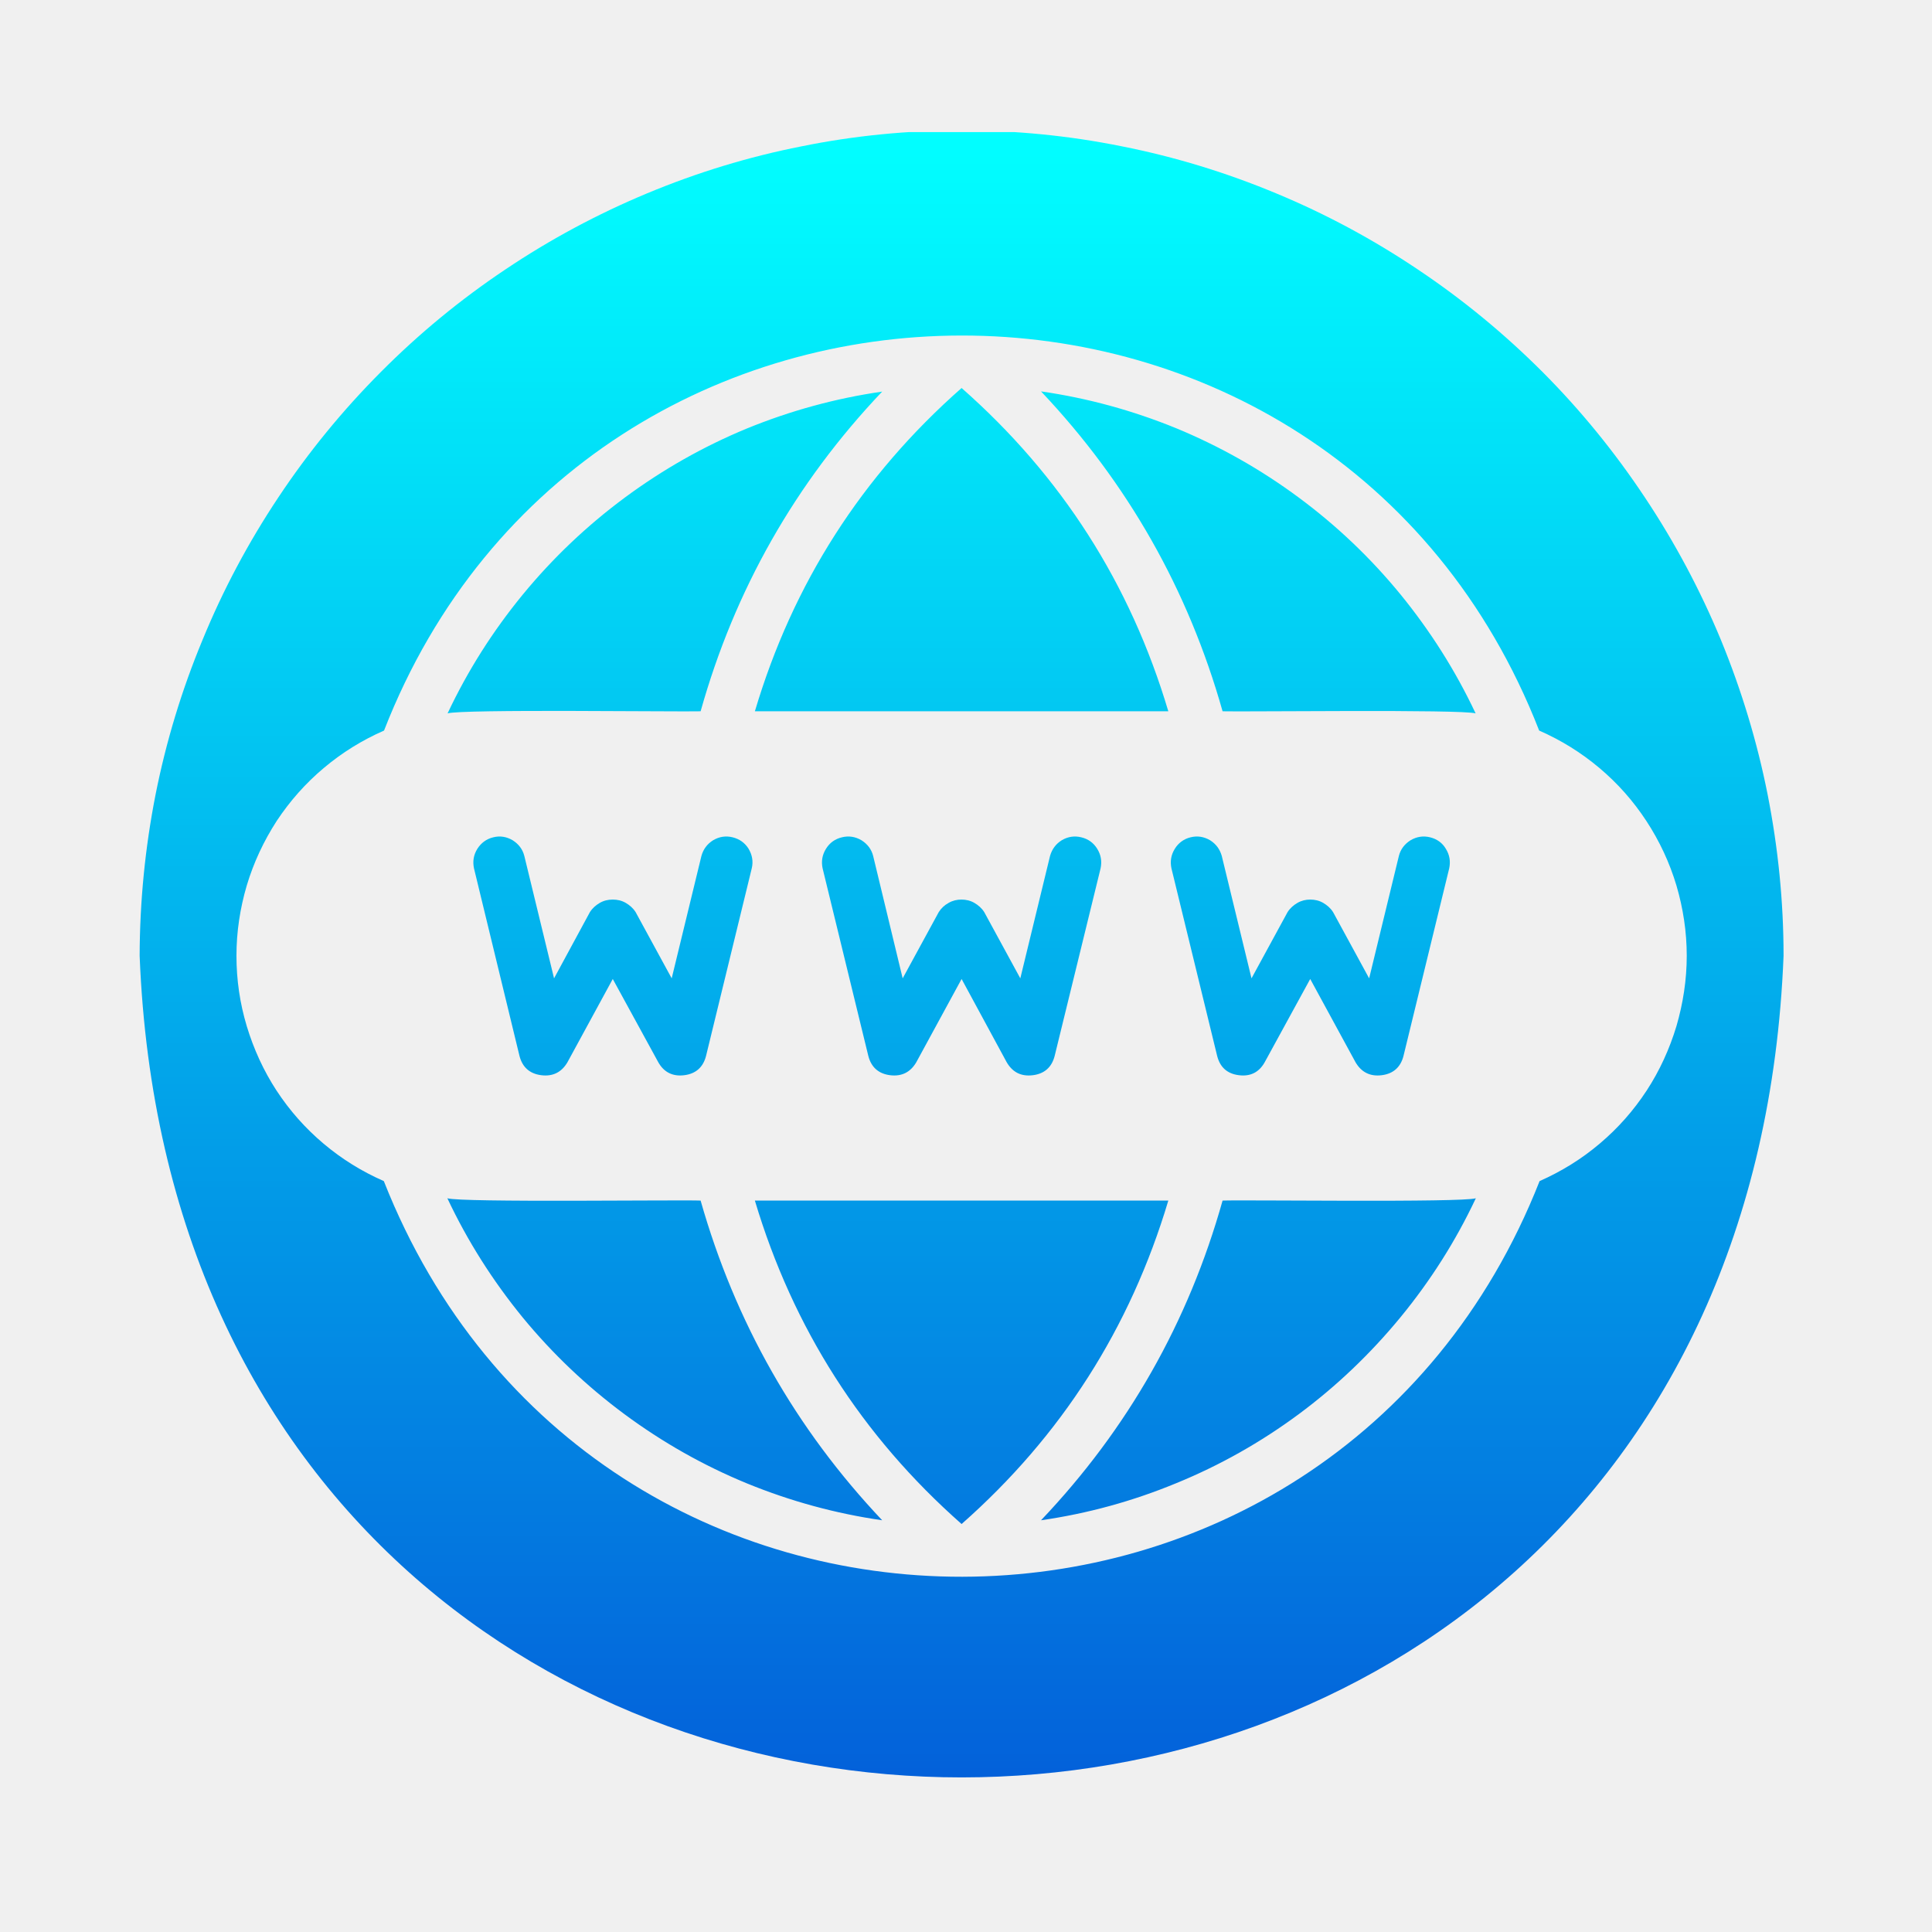
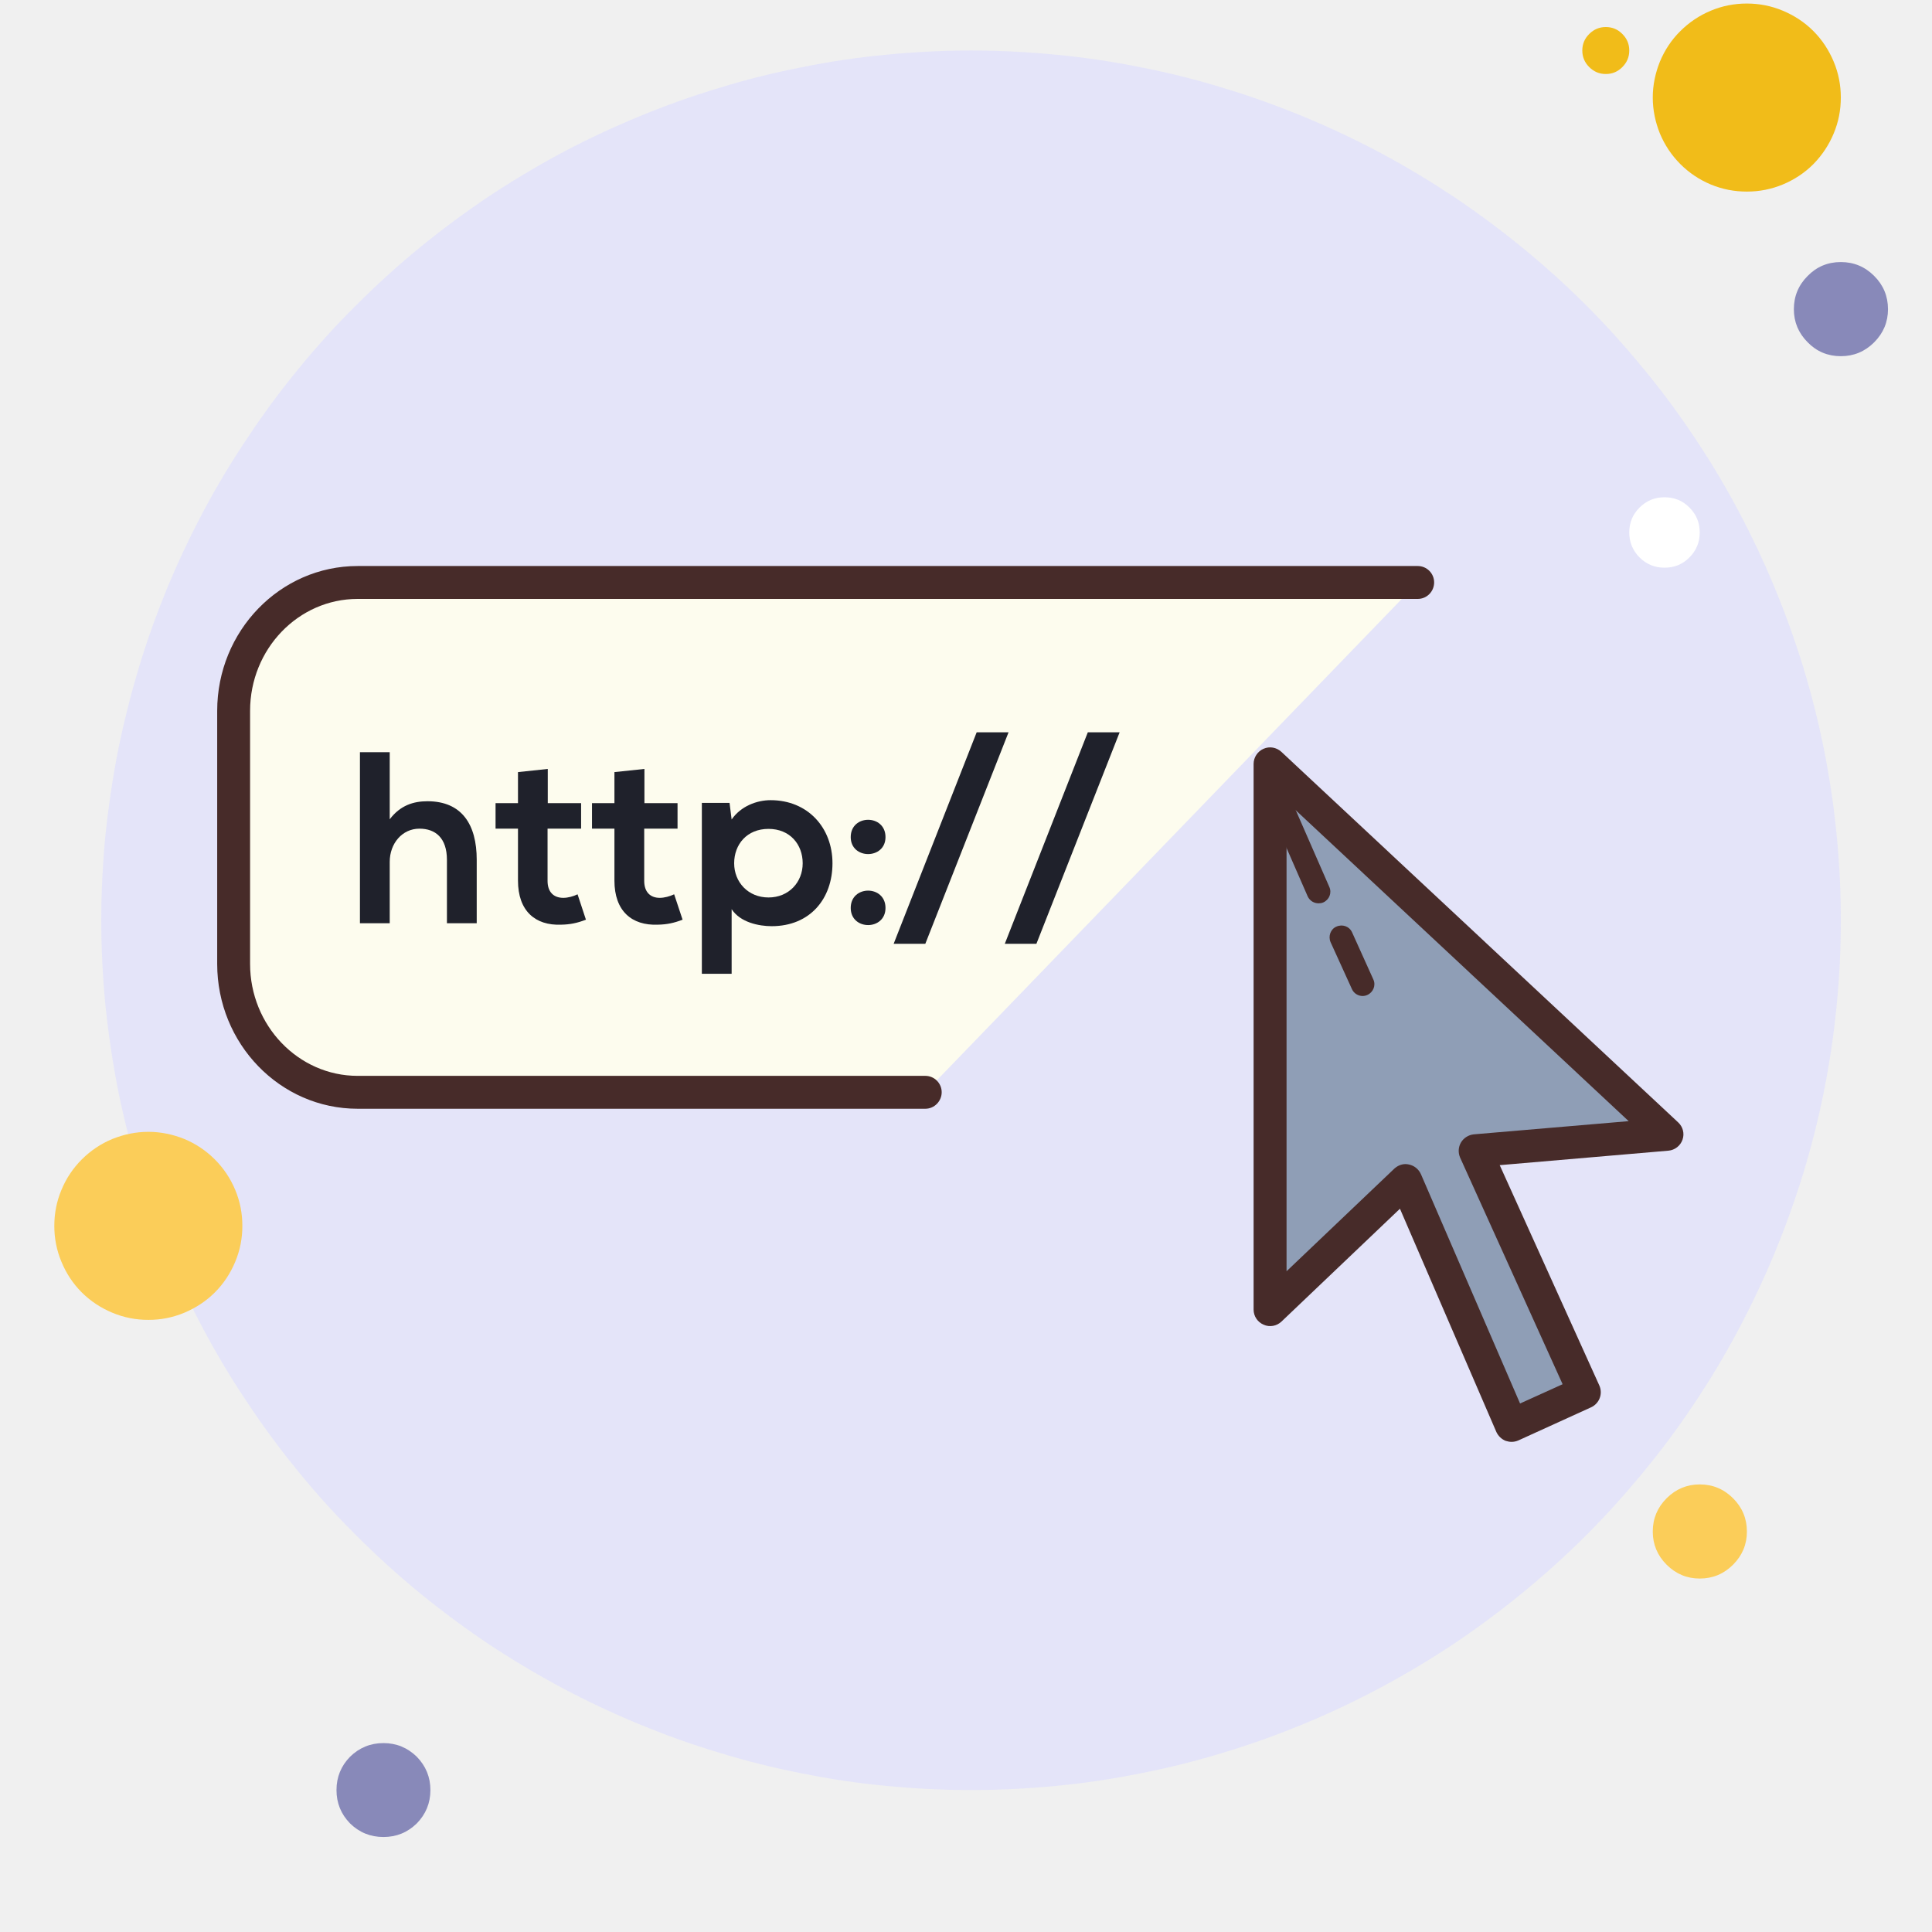
<svg xmlns="http://www.w3.org/2000/svg" width="48" zoomAndPan="magnify" viewBox="0 0 36 36" height="48" preserveAspectRatio="xMidYMid meet" version="1.0">
  <defs>
-     <clipPath id="729b7491a2">
-       <path d="M 2.594 2.461 L 33.242 2.461 L 33.242 34 L 2.594 34 Z M 2.594 2.461 " clip-rule="nonzero" />
+     <clipPath id="10edadfabd">
+       <path d="M 33 4 L 35.223 4 L 35.223 7 L 33 7 Z M 33 4 " clip-rule="nonzero" />
    </clipPath>
-     <clipPath id="7b01a3a59a">
-       <path d="M 20.508 16.18 L 19.652 19.676 C 19.598 19.887 19.461 20.008 19.246 20.035 C 19.027 20.062 18.867 19.98 18.758 19.793 L 17.918 18.242 L 17.074 19.793 C 16.965 19.98 16.801 20.062 16.586 20.035 C 16.371 20.008 16.234 19.887 16.18 19.676 L 15.328 16.18 C 15.301 16.051 15.32 15.93 15.391 15.816 C 15.461 15.703 15.559 15.633 15.688 15.602 C 15.816 15.57 15.938 15.59 16.051 15.656 C 16.164 15.727 16.238 15.824 16.27 15.949 L 16.82 18.23 L 17.492 16.996 C 17.539 16.922 17.598 16.867 17.676 16.824 C 17.75 16.781 17.832 16.762 17.914 16.762 C 18 16.762 18.082 16.781 18.156 16.824 C 18.23 16.867 18.293 16.922 18.34 16.996 L 19.012 18.23 L 19.566 15.949 C 19.602 15.824 19.672 15.727 19.785 15.656 C 19.898 15.59 20.02 15.57 20.148 15.602 C 20.277 15.633 20.375 15.703 20.445 15.816 C 20.516 15.93 20.535 16.051 20.508 16.18 Z M 13.055 13.254 C 13.691 10.988 14.82 9 16.438 7.297 C 15.57 7.422 14.73 7.652 13.918 7.984 C 13.105 8.32 12.348 8.75 11.641 9.273 C 10.934 9.797 10.301 10.398 9.742 11.078 C 9.184 11.758 8.715 12.496 8.34 13.293 C 8.594 13.211 12.676 13.266 13.055 13.254 Z M 21.77 13.254 C 21.062 10.875 19.777 8.867 17.918 7.23 C 16.059 8.867 14.773 10.875 14.066 13.254 Z M 26.066 15.949 L 25.512 18.23 L 24.84 16.996 C 24.793 16.922 24.73 16.867 24.656 16.824 C 24.582 16.781 24.5 16.762 24.414 16.762 C 24.332 16.762 24.25 16.781 24.176 16.824 C 24.102 16.867 24.039 16.922 23.992 16.996 L 23.32 18.23 L 22.766 15.949 C 22.73 15.824 22.66 15.727 22.547 15.656 C 22.434 15.59 22.312 15.57 22.184 15.602 C 22.059 15.633 21.957 15.707 21.891 15.816 C 21.82 15.93 21.801 16.051 21.828 16.18 L 22.68 19.676 C 22.734 19.887 22.867 20.008 23.086 20.035 C 23.301 20.062 23.461 19.98 23.566 19.793 L 24.414 18.242 L 25.258 19.793 C 25.367 19.98 25.531 20.062 25.746 20.035 C 25.961 20.008 26.098 19.887 26.152 19.676 L 27.004 16.18 C 27.031 16.051 27.012 15.93 26.941 15.816 C 26.875 15.703 26.773 15.633 26.648 15.602 C 26.52 15.57 26.398 15.59 26.285 15.656 C 26.172 15.727 26.098 15.824 26.066 15.949 Z M 27.496 13.293 C 27.121 12.496 26.652 11.758 26.098 11.078 C 25.539 10.395 24.906 9.793 24.199 9.27 C 23.492 8.746 22.73 8.316 21.918 7.98 C 21.105 7.648 20.266 7.418 19.398 7.293 C 21.012 9 22.141 10.988 22.781 13.254 C 23.148 13.266 27.25 13.215 27.496 13.293 Z M 8.336 22.328 C 8.711 23.125 9.18 23.863 9.738 24.547 C 10.297 25.227 10.93 25.828 11.637 26.352 C 12.344 26.875 13.102 27.305 13.918 27.641 C 14.73 27.973 15.57 28.203 16.438 28.328 C 14.824 26.621 13.699 24.637 13.055 22.371 C 12.684 22.355 8.586 22.41 8.336 22.328 Z M 22.781 22.371 C 22.145 24.637 21.016 26.625 19.398 28.328 C 20.266 28.203 21.105 27.973 21.918 27.637 C 22.73 27.305 23.492 26.875 24.199 26.352 C 24.906 25.828 25.539 25.223 26.098 24.543 C 26.656 23.863 27.125 23.125 27.5 22.328 C 27.234 22.41 23.168 22.355 22.781 22.371 Z M 33.234 17.809 C 32.43 38.219 3.41 38.227 2.602 17.809 C 2.605 16.801 2.703 15.801 2.898 14.809 C 3.094 13.82 3.387 12.855 3.773 11.926 C 4.156 10.992 4.629 10.105 5.188 9.266 C 5.746 8.426 6.383 7.648 7.094 6.934 C 7.805 6.219 8.578 5.582 9.414 5.023 C 10.25 4.461 11.133 3.988 12.059 3.602 C 12.988 3.215 13.945 2.922 14.934 2.727 C 15.918 2.527 16.914 2.43 17.918 2.43 C 18.922 2.43 19.918 2.527 20.906 2.727 C 21.891 2.922 22.848 3.215 23.777 3.602 C 24.707 3.988 25.586 4.461 26.422 5.023 C 27.258 5.582 28.031 6.219 28.746 6.934 C 29.457 7.648 30.09 8.426 30.648 9.266 C 31.207 10.105 31.68 10.992 32.066 11.922 C 32.449 12.855 32.742 13.82 32.938 14.809 C 33.133 15.801 33.234 16.801 33.234 17.809 Z M 28.68 13.613 C 24.844 3.777 10.973 3.82 7.156 13.613 C 6.746 13.793 6.375 14.023 6.035 14.309 C 5.691 14.598 5.402 14.926 5.156 15.297 C 4.914 15.672 4.727 16.07 4.598 16.5 C 4.473 16.926 4.406 17.363 4.406 17.809 C 4.406 18.254 4.469 18.691 4.598 19.121 C 4.727 19.547 4.91 19.949 5.152 20.32 C 5.398 20.695 5.688 21.023 6.031 21.312 C 6.371 21.598 6.742 21.828 7.152 22.008 C 11.043 31.867 24.828 31.809 28.688 22.008 C 29.094 21.828 29.469 21.598 29.809 21.309 C 30.148 21.023 30.438 20.695 30.684 20.32 C 30.926 19.949 31.109 19.547 31.238 19.121 C 31.363 18.691 31.43 18.254 31.43 17.809 C 31.43 17.363 31.363 16.926 31.238 16.5 C 31.109 16.07 30.922 15.672 30.68 15.301 C 30.434 14.926 30.145 14.598 29.801 14.309 C 29.461 14.023 29.09 13.793 28.68 13.613 Z M 14.066 22.371 C 14.777 24.75 16.059 26.758 17.918 28.398 C 19.777 26.758 21.059 24.75 21.77 22.371 Z M 13.07 15.949 L 12.516 18.23 L 11.844 16.996 C 11.797 16.922 11.734 16.867 11.66 16.824 C 11.586 16.781 11.504 16.762 11.418 16.762 C 11.332 16.762 11.25 16.781 11.176 16.824 C 11.102 16.867 11.039 16.922 10.992 16.996 L 10.324 18.23 L 9.77 15.949 C 9.738 15.824 9.664 15.727 9.551 15.656 C 9.438 15.59 9.316 15.57 9.191 15.602 C 9.062 15.633 8.965 15.707 8.895 15.816 C 8.824 15.93 8.805 16.051 8.832 16.18 L 9.68 19.676 C 9.734 19.887 9.871 20.008 10.086 20.035 C 10.301 20.062 10.465 19.98 10.574 19.793 L 11.418 18.242 L 12.266 19.793 C 12.371 19.98 12.535 20.062 12.75 20.035 C 12.965 20.008 13.102 19.887 13.156 19.676 L 14.008 16.18 C 14.039 16.051 14.016 15.93 13.949 15.816 C 13.879 15.703 13.777 15.633 13.652 15.602 C 13.523 15.57 13.402 15.59 13.289 15.656 C 13.176 15.727 13.105 15.824 13.07 15.949 Z M 13.07 15.949 " clip-rule="nonzero" />
+     <clipPath id="223b08f7cd">
+       <path d="M 6 32 L 9 32 L 9 34.297 L 6 34.297 Z M 6 32 " clip-rule="nonzero" />
    </clipPath>
-     <linearGradient x1="32" gradientTransform="matrix(0.547297, 0, 0, 0.549972, 0.404753, 0.211188)" y1="63.305" x2="32" gradientUnits="userSpaceOnUse" y2="4.092" id="f92d39e5cd">
-       <stop stop-opacity="1" stop-color="rgb(1.199%, 37.999%, 85.5%)" offset="0" />
-       <stop stop-opacity="1" stop-color="rgb(1.198%, 38.129%, 85.529%)" offset="0.062" />
-       <stop stop-opacity="1" stop-color="rgb(1.192%, 38.516%, 85.62%)" offset="0.066" />
-       <stop stop-opacity="1" stop-color="rgb(1.189%, 38.774%, 85.681%)" offset="0.07" />
-       <stop stop-opacity="1" stop-color="rgb(1.186%, 39.032%, 85.741%)" offset="0.074" />
-       <stop stop-opacity="1" stop-color="rgb(1.183%, 39.29%, 85.802%)" offset="0.078" />
-       <stop stop-opacity="1" stop-color="rgb(1.18%, 39.548%, 85.861%)" offset="0.082" />
-       <stop stop-opacity="1" stop-color="rgb(1.176%, 39.806%, 85.922%)" offset="0.086" />
-       <stop stop-opacity="1" stop-color="rgb(1.172%, 40.063%, 85.982%)" offset="0.09" />
-       <stop stop-opacity="1" stop-color="rgb(1.169%, 40.321%, 86.043%)" offset="0.094" />
-       <stop stop-opacity="1" stop-color="rgb(1.166%, 40.579%, 86.102%)" offset="0.098" />
-       <stop stop-opacity="1" stop-color="rgb(1.163%, 40.837%, 86.163%)" offset="0.102" />
-       <stop stop-opacity="1" stop-color="rgb(1.16%, 41.095%, 86.223%)" offset="0.105" />
-       <stop stop-opacity="1" stop-color="rgb(1.157%, 41.353%, 86.284%)" offset="0.109" />
-       <stop stop-opacity="1" stop-color="rgb(1.152%, 41.611%, 86.343%)" offset="0.113" />
-       <stop stop-opacity="1" stop-color="rgb(1.149%, 41.869%, 86.404%)" offset="0.117" />
-       <stop stop-opacity="1" stop-color="rgb(1.146%, 42.126%, 86.464%)" offset="0.121" />
-       <stop stop-opacity="1" stop-color="rgb(1.143%, 42.384%, 86.525%)" offset="0.125" />
-       <stop stop-opacity="1" stop-color="rgb(1.138%, 42.642%, 86.584%)" offset="0.129" />
-       <stop stop-opacity="1" stop-color="rgb(1.135%, 42.902%, 86.646%)" offset="0.133" />
-       <stop stop-opacity="1" stop-color="rgb(1.132%, 43.159%, 86.705%)" offset="0.137" />
-       <stop stop-opacity="1" stop-color="rgb(1.129%, 43.417%, 86.766%)" offset="0.141" />
-       <stop stop-opacity="1" stop-color="rgb(1.126%, 43.675%, 86.826%)" offset="0.145" />
-       <stop stop-opacity="1" stop-color="rgb(1.123%, 43.933%, 86.887%)" offset="0.148" />
-       <stop stop-opacity="1" stop-color="rgb(1.118%, 44.191%, 86.946%)" offset="0.152" />
-       <stop stop-opacity="1" stop-color="rgb(1.115%, 44.449%, 87.007%)" offset="0.156" />
-       <stop stop-opacity="1" stop-color="rgb(1.112%, 44.707%, 87.067%)" offset="0.16" />
-       <stop stop-opacity="1" stop-color="rgb(1.109%, 44.965%, 87.128%)" offset="0.164" />
-       <stop stop-opacity="1" stop-color="rgb(1.106%, 45.222%, 87.187%)" offset="0.168" />
-       <stop stop-opacity="1" stop-color="rgb(1.103%, 45.48%, 87.248%)" offset="0.172" />
-       <stop stop-opacity="1" stop-color="rgb(1.099%, 45.738%, 87.308%)" offset="0.176" />
-       <stop stop-opacity="1" stop-color="rgb(1.096%, 45.996%, 87.369%)" offset="0.18" />
-       <stop stop-opacity="1" stop-color="rgb(1.093%, 46.254%, 87.43%)" offset="0.184" />
-       <stop stop-opacity="1" stop-color="rgb(1.089%, 46.512%, 87.491%)" offset="0.188" />
-       <stop stop-opacity="1" stop-color="rgb(1.086%, 46.77%, 87.55%)" offset="0.191" />
-       <stop stop-opacity="1" stop-color="rgb(1.083%, 47.028%, 87.611%)" offset="0.195" />
-       <stop stop-opacity="1" stop-color="rgb(1.079%, 47.285%, 87.671%)" offset="0.199" />
-       <stop stop-opacity="1" stop-color="rgb(1.076%, 47.543%, 87.732%)" offset="0.203" />
-       <stop stop-opacity="1" stop-color="rgb(1.073%, 47.801%, 87.791%)" offset="0.207" />
-       <stop stop-opacity="1" stop-color="rgb(1.07%, 48.059%, 87.852%)" offset="0.211" />
-       <stop stop-opacity="1" stop-color="rgb(1.065%, 48.317%, 87.912%)" offset="0.215" />
-       <stop stop-opacity="1" stop-color="rgb(1.062%, 48.575%, 87.973%)" offset="0.219" />
-       <stop stop-opacity="1" stop-color="rgb(1.059%, 48.833%, 88.033%)" offset="0.223" />
-       <stop stop-opacity="1" stop-color="rgb(1.056%, 49.092%, 88.094%)" offset="0.227" />
-       <stop stop-opacity="1" stop-color="rgb(1.053%, 49.35%, 88.153%)" offset="0.23" />
-       <stop stop-opacity="1" stop-color="rgb(1.05%, 49.608%, 88.214%)" offset="0.234" />
-       <stop stop-opacity="1" stop-color="rgb(1.045%, 49.866%, 88.274%)" offset="0.238" />
-       <stop stop-opacity="1" stop-color="rgb(1.042%, 50.124%, 88.335%)" offset="0.242" />
-       <stop stop-opacity="1" stop-color="rgb(1.039%, 50.381%, 88.394%)" offset="0.246" />
-       <stop stop-opacity="1" stop-color="rgb(1.036%, 50.639%, 88.455%)" offset="0.25" />
-       <stop stop-opacity="1" stop-color="rgb(1.033%, 50.897%, 88.515%)" offset="0.254" />
-       <stop stop-opacity="1" stop-color="rgb(1.03%, 51.155%, 88.576%)" offset="0.258" />
-       <stop stop-opacity="1" stop-color="rgb(1.025%, 51.413%, 88.635%)" offset="0.262" />
-       <stop stop-opacity="1" stop-color="rgb(1.022%, 51.671%, 88.696%)" offset="0.266" />
-       <stop stop-opacity="1" stop-color="rgb(1.019%, 51.929%, 88.756%)" offset="0.27" />
-       <stop stop-opacity="1" stop-color="rgb(1.016%, 52.187%, 88.817%)" offset="0.273" />
-       <stop stop-opacity="1" stop-color="rgb(1.013%, 52.444%, 88.876%)" offset="0.277" />
-       <stop stop-opacity="1" stop-color="rgb(1.01%, 52.702%, 88.937%)" offset="0.281" />
-       <stop stop-opacity="1" stop-color="rgb(1.006%, 52.96%, 88.997%)" offset="0.285" />
-       <stop stop-opacity="1" stop-color="rgb(1.003%, 53.218%, 89.058%)" offset="0.289" />
-       <stop stop-opacity="1" stop-color="rgb(0.999%, 53.476%, 89.117%)" offset="0.293" />
-       <stop stop-opacity="1" stop-color="rgb(0.996%, 53.734%, 89.178%)" offset="0.297" />
-       <stop stop-opacity="1" stop-color="rgb(0.993%, 53.992%, 89.24%)" offset="0.301" />
-       <stop stop-opacity="1" stop-color="rgb(0.99%, 54.25%, 89.301%)" offset="0.305" />
-       <stop stop-opacity="1" stop-color="rgb(0.986%, 54.507%, 89.36%)" offset="0.309" />
-       <stop stop-opacity="1" stop-color="rgb(0.983%, 54.767%, 89.421%)" offset="0.312" />
-       <stop stop-opacity="1" stop-color="rgb(0.98%, 55.025%, 89.481%)" offset="0.316" />
-       <stop stop-opacity="1" stop-color="rgb(0.977%, 55.283%, 89.542%)" offset="0.32" />
-       <stop stop-opacity="1" stop-color="rgb(0.972%, 55.54%, 89.601%)" offset="0.324" />
-       <stop stop-opacity="1" stop-color="rgb(0.969%, 55.798%, 89.662%)" offset="0.328" />
-       <stop stop-opacity="1" stop-color="rgb(0.966%, 56.056%, 89.722%)" offset="0.332" />
-       <stop stop-opacity="1" stop-color="rgb(0.963%, 56.314%, 89.783%)" offset="0.336" />
-       <stop stop-opacity="1" stop-color="rgb(0.96%, 56.572%, 89.842%)" offset="0.34" />
-       <stop stop-opacity="1" stop-color="rgb(0.957%, 56.83%, 89.903%)" offset="0.344" />
-       <stop stop-opacity="1" stop-color="rgb(0.952%, 57.088%, 89.963%)" offset="0.348" />
-       <stop stop-opacity="1" stop-color="rgb(0.949%, 57.346%, 90.024%)" offset="0.352" />
-       <stop stop-opacity="1" stop-color="rgb(0.946%, 57.603%, 90.083%)" offset="0.355" />
-       <stop stop-opacity="1" stop-color="rgb(0.943%, 57.861%, 90.144%)" offset="0.359" />
-       <stop stop-opacity="1" stop-color="rgb(0.94%, 58.119%, 90.204%)" offset="0.363" />
-       <stop stop-opacity="1" stop-color="rgb(0.937%, 58.377%, 90.265%)" offset="0.367" />
-       <stop stop-opacity="1" stop-color="rgb(0.932%, 58.635%, 90.324%)" offset="0.371" />
-       <stop stop-opacity="1" stop-color="rgb(0.929%, 58.893%, 90.385%)" offset="0.375" />
-       <stop stop-opacity="1" stop-color="rgb(0.926%, 59.151%, 90.445%)" offset="0.379" />
-       <stop stop-opacity="1" stop-color="rgb(0.923%, 59.409%, 90.506%)" offset="0.383" />
-       <stop stop-opacity="1" stop-color="rgb(0.92%, 59.666%, 90.565%)" offset="0.387" />
-       <stop stop-opacity="1" stop-color="rgb(0.917%, 59.924%, 90.627%)" offset="0.391" />
-       <stop stop-opacity="1" stop-color="rgb(0.912%, 60.182%, 90.686%)" offset="0.395" />
-       <stop stop-opacity="1" stop-color="rgb(0.909%, 60.44%, 90.747%)" offset="0.398" />
-       <stop stop-opacity="1" stop-color="rgb(0.906%, 60.698%, 90.807%)" offset="0.402" />
-       <stop stop-opacity="1" stop-color="rgb(0.903%, 60.957%, 90.868%)" offset="0.406" />
-       <stop stop-opacity="1" stop-color="rgb(0.899%, 61.215%, 90.929%)" offset="0.41" />
-       <stop stop-opacity="1" stop-color="rgb(0.896%, 61.473%, 90.99%)" offset="0.414" />
-       <stop stop-opacity="1" stop-color="rgb(0.893%, 61.731%, 91.049%)" offset="0.418" />
-       <stop stop-opacity="1" stop-color="rgb(0.89%, 61.989%, 91.11%)" offset="0.422" />
-       <stop stop-opacity="1" stop-color="rgb(0.887%, 62.247%, 91.17%)" offset="0.426" />
-       <stop stop-opacity="1" stop-color="rgb(0.883%, 62.505%, 91.231%)" offset="0.43" />
-       <stop stop-opacity="1" stop-color="rgb(0.879%, 62.762%, 91.29%)" offset="0.434" />
-       <stop stop-opacity="1" stop-color="rgb(0.876%, 63.02%, 91.351%)" offset="0.438" />
-       <stop stop-opacity="1" stop-color="rgb(0.873%, 63.278%, 91.411%)" offset="0.441" />
-       <stop stop-opacity="1" stop-color="rgb(0.87%, 63.536%, 91.472%)" offset="0.445" />
-       <stop stop-opacity="1" stop-color="rgb(0.867%, 63.794%, 91.531%)" offset="0.449" />
-       <stop stop-opacity="1" stop-color="rgb(0.864%, 64.052%, 91.592%)" offset="0.453" />
-       <stop stop-opacity="1" stop-color="rgb(0.859%, 64.31%, 91.652%)" offset="0.457" />
-       <stop stop-opacity="1" stop-color="rgb(0.856%, 64.568%, 91.713%)" offset="0.461" />
-       <stop stop-opacity="1" stop-color="rgb(0.853%, 64.825%, 91.772%)" offset="0.465" />
-       <stop stop-opacity="1" stop-color="rgb(0.85%, 65.083%, 91.833%)" offset="0.469" />
-       <stop stop-opacity="1" stop-color="rgb(0.847%, 65.341%, 91.893%)" offset="0.473" />
-       <stop stop-opacity="1" stop-color="rgb(0.844%, 65.599%, 91.954%)" offset="0.477" />
-       <stop stop-opacity="1" stop-color="rgb(0.839%, 65.857%, 92.014%)" offset="0.48" />
-       <stop stop-opacity="1" stop-color="rgb(0.836%, 66.115%, 92.075%)" offset="0.484" />
-       <stop stop-opacity="1" stop-color="rgb(0.833%, 66.373%, 92.134%)" offset="0.488" />
-       <stop stop-opacity="1" stop-color="rgb(0.83%, 66.631%, 92.195%)" offset="0.492" />
-       <stop stop-opacity="1" stop-color="rgb(0.826%, 66.888%, 92.255%)" offset="0.496" />
-       <stop stop-opacity="1" stop-color="rgb(0.822%, 67.148%, 92.316%)" offset="0.5" />
-       <stop stop-opacity="1" stop-color="rgb(0.819%, 67.406%, 92.375%)" offset="0.504" />
-       <stop stop-opacity="1" stop-color="rgb(0.816%, 67.664%, 92.436%)" offset="0.508" />
-       <stop stop-opacity="1" stop-color="rgb(0.813%, 67.921%, 92.496%)" offset="0.512" />
-       <stop stop-opacity="1" stop-color="rgb(0.81%, 68.179%, 92.557%)" offset="0.516" />
-       <stop stop-opacity="1" stop-color="rgb(0.806%, 68.437%, 92.616%)" offset="0.52" />
-       <stop stop-opacity="1" stop-color="rgb(0.803%, 68.695%, 92.677%)" offset="0.523" />
-       <stop stop-opacity="1" stop-color="rgb(0.8%, 68.953%, 92.738%)" offset="0.527" />
-       <stop stop-opacity="1" stop-color="rgb(0.797%, 69.211%, 92.799%)" offset="0.531" />
-       <stop stop-opacity="1" stop-color="rgb(0.793%, 69.469%, 92.859%)" offset="0.535" />
-       <stop stop-opacity="1" stop-color="rgb(0.79%, 69.727%, 92.92%)" offset="0.539" />
-       <stop stop-opacity="1" stop-color="rgb(0.786%, 69.984%, 92.979%)" offset="0.543" />
-       <stop stop-opacity="1" stop-color="rgb(0.783%, 70.242%, 93.04%)" offset="0.547" />
-       <stop stop-opacity="1" stop-color="rgb(0.78%, 70.5%, 93.1%)" offset="0.551" />
-       <stop stop-opacity="1" stop-color="rgb(0.777%, 70.758%, 93.161%)" offset="0.555" />
-       <stop stop-opacity="1" stop-color="rgb(0.774%, 71.016%, 93.221%)" offset="0.559" />
-       <stop stop-opacity="1" stop-color="rgb(0.771%, 71.274%, 93.282%)" offset="0.562" />
-       <stop stop-opacity="1" stop-color="rgb(0.766%, 71.532%, 93.341%)" offset="0.566" />
-       <stop stop-opacity="1" stop-color="rgb(0.763%, 71.79%, 93.402%)" offset="0.57" />
-       <stop stop-opacity="1" stop-color="rgb(0.76%, 72.047%, 93.462%)" offset="0.574" />
-       <stop stop-opacity="1" stop-color="rgb(0.757%, 72.305%, 93.523%)" offset="0.578" />
-       <stop stop-opacity="1" stop-color="rgb(0.752%, 72.563%, 93.582%)" offset="0.582" />
-       <stop stop-opacity="1" stop-color="rgb(0.749%, 72.821%, 93.643%)" offset="0.586" />
-       <stop stop-opacity="1" stop-color="rgb(0.746%, 73.079%, 93.703%)" offset="0.59" />
-       <stop stop-opacity="1" stop-color="rgb(0.743%, 73.338%, 93.764%)" offset="0.594" />
-       <stop stop-opacity="1" stop-color="rgb(0.74%, 73.596%, 93.823%)" offset="0.598" />
-       <stop stop-opacity="1" stop-color="rgb(0.737%, 73.854%, 93.884%)" offset="0.602" />
-       <stop stop-opacity="1" stop-color="rgb(0.732%, 74.112%, 93.944%)" offset="0.605" />
-       <stop stop-opacity="1" stop-color="rgb(0.729%, 74.37%, 94.005%)" offset="0.609" />
-       <stop stop-opacity="1" stop-color="rgb(0.726%, 74.628%, 94.064%)" offset="0.613" />
-       <stop stop-opacity="1" stop-color="rgb(0.723%, 74.886%, 94.125%)" offset="0.617" />
-       <stop stop-opacity="1" stop-color="rgb(0.72%, 75.143%, 94.185%)" offset="0.621" />
-       <stop stop-opacity="1" stop-color="rgb(0.717%, 75.401%, 94.246%)" offset="0.625" />
-       <stop stop-opacity="1" stop-color="rgb(0.713%, 75.659%, 94.305%)" offset="0.629" />
-       <stop stop-opacity="1" stop-color="rgb(0.71%, 75.917%, 94.366%)" offset="0.633" />
-       <stop stop-opacity="1" stop-color="rgb(0.706%, 76.175%, 94.426%)" offset="0.637" />
-       <stop stop-opacity="1" stop-color="rgb(0.703%, 76.433%, 94.487%)" offset="0.641" />
-       <stop stop-opacity="1" stop-color="rgb(0.7%, 76.691%, 94.548%)" offset="0.645" />
-       <stop stop-opacity="1" stop-color="rgb(0.697%, 76.949%, 94.609%)" offset="0.648" />
-       <stop stop-opacity="1" stop-color="rgb(0.693%, 77.206%, 94.669%)" offset="0.652" />
-       <stop stop-opacity="1" stop-color="rgb(0.69%, 77.464%, 94.73%)" offset="0.656" />
-       <stop stop-opacity="1" stop-color="rgb(0.687%, 77.722%, 94.789%)" offset="0.66" />
-       <stop stop-opacity="1" stop-color="rgb(0.684%, 77.98%, 94.85%)" offset="0.664" />
-       <stop stop-opacity="1" stop-color="rgb(0.679%, 78.238%, 94.91%)" offset="0.668" />
-       <stop stop-opacity="1" stop-color="rgb(0.676%, 78.496%, 94.971%)" offset="0.672" />
-       <stop stop-opacity="1" stop-color="rgb(0.673%, 78.754%, 95.03%)" offset="0.676" />
-       <stop stop-opacity="1" stop-color="rgb(0.67%, 79.012%, 95.091%)" offset="0.68" />
-       <stop stop-opacity="1" stop-color="rgb(0.667%, 79.269%, 95.151%)" offset="0.684" />
-       <stop stop-opacity="1" stop-color="rgb(0.664%, 79.529%, 95.212%)" offset="0.688" />
-       <stop stop-opacity="1" stop-color="rgb(0.659%, 79.787%, 95.271%)" offset="0.691" />
-       <stop stop-opacity="1" stop-color="rgb(0.656%, 80.045%, 95.332%)" offset="0.695" />
-       <stop stop-opacity="1" stop-color="rgb(0.653%, 80.302%, 95.392%)" offset="0.699" />
-       <stop stop-opacity="1" stop-color="rgb(0.65%, 80.56%, 95.453%)" offset="0.703" />
-       <stop stop-opacity="1" stop-color="rgb(0.647%, 80.818%, 95.512%)" offset="0.707" />
-       <stop stop-opacity="1" stop-color="rgb(0.644%, 81.076%, 95.573%)" offset="0.711" />
-       <stop stop-opacity="1" stop-color="rgb(0.639%, 81.334%, 95.633%)" offset="0.715" />
-       <stop stop-opacity="1" stop-color="rgb(0.636%, 81.592%, 95.694%)" offset="0.719" />
-       <stop stop-opacity="1" stop-color="rgb(0.633%, 81.85%, 95.753%)" offset="0.723" />
-       <stop stop-opacity="1" stop-color="rgb(0.63%, 82.108%, 95.815%)" offset="0.727" />
-       <stop stop-opacity="1" stop-color="rgb(0.627%, 82.365%, 95.874%)" offset="0.73" />
-       <stop stop-opacity="1" stop-color="rgb(0.624%, 82.623%, 95.935%)" offset="0.734" />
-       <stop stop-opacity="1" stop-color="rgb(0.62%, 82.881%, 95.995%)" offset="0.738" />
-       <stop stop-opacity="1" stop-color="rgb(0.616%, 83.139%, 96.056%)" offset="0.742" />
-       <stop stop-opacity="1" stop-color="rgb(0.613%, 83.397%, 96.115%)" offset="0.746" />
-       <stop stop-opacity="1" stop-color="rgb(0.61%, 83.655%, 96.176%)" offset="0.75" />
-       <stop stop-opacity="1" stop-color="rgb(0.606%, 83.913%, 96.237%)" offset="0.754" />
-       <stop stop-opacity="1" stop-color="rgb(0.603%, 84.171%, 96.298%)" offset="0.758" />
-       <stop stop-opacity="1" stop-color="rgb(0.6%, 84.428%, 96.358%)" offset="0.762" />
-       <stop stop-opacity="1" stop-color="rgb(0.597%, 84.686%, 96.419%)" offset="0.766" />
-       <stop stop-opacity="1" stop-color="rgb(0.594%, 84.944%, 96.478%)" offset="0.77" />
-       <stop stop-opacity="1" stop-color="rgb(0.591%, 85.204%, 96.539%)" offset="0.773" />
-       <stop stop-opacity="1" stop-color="rgb(0.586%, 85.461%, 96.599%)" offset="0.777" />
-       <stop stop-opacity="1" stop-color="rgb(0.583%, 85.719%, 96.66%)" offset="0.781" />
-       <stop stop-opacity="1" stop-color="rgb(0.58%, 85.977%, 96.719%)" offset="0.785" />
-       <stop stop-opacity="1" stop-color="rgb(0.577%, 86.235%, 96.78%)" offset="0.789" />
-       <stop stop-opacity="1" stop-color="rgb(0.574%, 86.493%, 96.84%)" offset="0.793" />
-       <stop stop-opacity="1" stop-color="rgb(0.571%, 86.751%, 96.901%)" offset="0.797" />
-       <stop stop-opacity="1" stop-color="rgb(0.566%, 87.009%, 96.96%)" offset="0.801" />
-       <stop stop-opacity="1" stop-color="rgb(0.563%, 87.267%, 97.021%)" offset="0.805" />
-       <stop stop-opacity="1" stop-color="rgb(0.56%, 87.524%, 97.081%)" offset="0.809" />
-       <stop stop-opacity="1" stop-color="rgb(0.557%, 87.782%, 97.142%)" offset="0.812" />
-       <stop stop-opacity="1" stop-color="rgb(0.554%, 88.04%, 97.202%)" offset="0.816" />
-       <stop stop-opacity="1" stop-color="rgb(0.551%, 88.298%, 97.263%)" offset="0.82" />
-       <stop stop-opacity="1" stop-color="rgb(0.546%, 88.556%, 97.322%)" offset="0.824" />
-       <stop stop-opacity="1" stop-color="rgb(0.543%, 88.814%, 97.383%)" offset="0.828" />
-       <stop stop-opacity="1" stop-color="rgb(0.54%, 89.072%, 97.443%)" offset="0.832" />
-       <stop stop-opacity="1" stop-color="rgb(0.537%, 89.33%, 97.504%)" offset="0.836" />
-       <stop stop-opacity="1" stop-color="rgb(0.534%, 89.587%, 97.563%)" offset="0.84" />
-       <stop stop-opacity="1" stop-color="rgb(0.531%, 89.845%, 97.624%)" offset="0.844" />
-       <stop stop-opacity="1" stop-color="rgb(0.526%, 90.103%, 97.684%)" offset="0.848" />
-       <stop stop-opacity="1" stop-color="rgb(0.523%, 90.361%, 97.745%)" offset="0.852" />
-       <stop stop-opacity="1" stop-color="rgb(0.52%, 90.619%, 97.804%)" offset="0.855" />
-       <stop stop-opacity="1" stop-color="rgb(0.517%, 90.877%, 97.865%)" offset="0.859" />
-       <stop stop-opacity="1" stop-color="rgb(0.513%, 91.135%, 97.925%)" offset="0.863" />
-       <stop stop-opacity="1" stop-color="rgb(0.51%, 91.394%, 97.986%)" offset="0.867" />
-       <stop stop-opacity="1" stop-color="rgb(0.507%, 91.652%, 98.047%)" offset="0.871" />
-       <stop stop-opacity="1" stop-color="rgb(0.504%, 91.91%, 98.108%)" offset="0.875" />
-       <stop stop-opacity="1" stop-color="rgb(0.5%, 92.168%, 98.167%)" offset="0.879" />
-       <stop stop-opacity="1" stop-color="rgb(0.497%, 92.426%, 98.228%)" offset="0.883" />
-       <stop stop-opacity="1" stop-color="rgb(0.493%, 92.683%, 98.288%)" offset="0.887" />
-       <stop stop-opacity="1" stop-color="rgb(0.49%, 92.941%, 98.349%)" offset="0.891" />
-       <stop stop-opacity="1" stop-color="rgb(0.487%, 93.199%, 98.409%)" offset="0.895" />
-       <stop stop-opacity="1" stop-color="rgb(0.484%, 93.457%, 98.47%)" offset="0.898" />
-       <stop stop-opacity="1" stop-color="rgb(0.481%, 93.715%, 98.529%)" offset="0.902" />
-       <stop stop-opacity="1" stop-color="rgb(0.478%, 93.973%, 98.59%)" offset="0.906" />
-       <stop stop-opacity="1" stop-color="rgb(0.473%, 94.231%, 98.65%)" offset="0.91" />
-       <stop stop-opacity="1" stop-color="rgb(0.47%, 94.489%, 98.711%)" offset="0.914" />
-       <stop stop-opacity="1" stop-color="rgb(0.467%, 94.746%, 98.77%)" offset="0.918" />
-       <stop stop-opacity="1" stop-color="rgb(0.464%, 95.004%, 98.831%)" offset="0.922" />
-       <stop stop-opacity="1" stop-color="rgb(0.461%, 95.262%, 98.891%)" offset="0.926" />
-       <stop stop-opacity="1" stop-color="rgb(0.458%, 95.52%, 98.952%)" offset="0.93" />
-       <stop stop-opacity="1" stop-color="rgb(0.453%, 95.778%, 99.011%)" offset="0.934" />
-       <stop stop-opacity="1" stop-color="rgb(0.45%, 96.036%, 99.072%)" offset="0.938" />
-       <stop stop-opacity="1" stop-color="rgb(0.447%, 96.294%, 99.132%)" offset="0.941" />
-       <stop stop-opacity="1" stop-color="rgb(0.444%, 96.552%, 99.193%)" offset="0.945" />
-       <stop stop-opacity="1" stop-color="rgb(0.439%, 96.809%, 99.252%)" offset="0.949" />
-       <stop stop-opacity="1" stop-color="rgb(0.436%, 97.067%, 99.313%)" offset="0.953" />
-       <stop stop-opacity="1" stop-color="rgb(0.433%, 97.325%, 99.373%)" offset="0.957" />
-       <stop stop-opacity="1" stop-color="rgb(0.43%, 97.585%, 99.434%)" offset="0.961" />
-       <stop stop-opacity="1" stop-color="rgb(0.427%, 97.842%, 99.493%)" offset="0.965" />
-       <stop stop-opacity="1" stop-color="rgb(0.424%, 98.1%, 99.554%)" offset="0.969" />
-       <stop stop-opacity="1" stop-color="rgb(0.42%, 98.358%, 99.614%)" offset="0.973" />
-       <stop stop-opacity="1" stop-color="rgb(0.417%, 98.616%, 99.675%)" offset="0.977" />
-       <stop stop-opacity="1" stop-color="rgb(0.414%, 98.874%, 99.734%)" offset="0.98" />
-       <stop stop-opacity="1" stop-color="rgb(0.41%, 99.132%, 99.796%)" offset="0.984" />
-       <stop stop-opacity="1" stop-color="rgb(0.407%, 99.39%, 99.857%)" offset="0.988" />
-       <stop stop-opacity="1" stop-color="rgb(0.404%, 99.648%, 99.918%)" offset="0.992" />
-       <stop stop-opacity="1" stop-color="rgb(0.401%, 99.823%, 99.959%)" offset="1" />
-     </linearGradient>
  </defs>
-   <g clip-path="url(#729b7491a2)">
-     <g clip-path="url(#7b01a3a59a)">
-       <path fill="url(#f92d39e5cd)" d="M 2.602 2.461 L 2.602 35.027 L 33.234 35.027 L 33.234 2.461 Z M 2.602 2.461 " fill-rule="nonzero" />
-     </g>
+   <path fill="#f1bc19" d="M 29.922 0.504 C 29.801 0.504 29.699 0.547 29.613 0.633 C 29.527 0.719 29.484 0.82 29.484 0.941 C 29.484 1.062 29.527 1.164 29.613 1.25 C 29.699 1.336 29.801 1.379 29.922 1.379 C 30.043 1.379 30.145 1.336 30.23 1.25 C 30.316 1.164 30.359 1.062 30.359 0.941 C 30.359 0.82 30.316 0.719 30.23 0.633 C 30.145 0.547 30.043 0.504 29.922 0.504 Z M 29.922 0.504 " fill-opacity="1" fill-rule="nonzero" />
+   <path fill="#e4e4f9" d="M 18.094 0.941 C 17.562 0.941 17.035 0.969 16.508 1.02 C 15.977 1.07 15.453 1.148 14.934 1.254 C 14.414 1.355 13.898 1.484 13.391 1.641 C 12.883 1.793 12.383 1.973 11.895 2.176 C 11.402 2.379 10.922 2.605 10.453 2.855 C 9.988 3.105 9.531 3.379 9.09 3.672 C 8.648 3.969 8.223 4.285 7.812 4.621 C 7.402 4.957 7.012 5.312 6.637 5.688 C 6.258 6.062 5.902 6.457 5.566 6.867 C 5.23 7.277 4.914 7.703 4.621 8.145 C 4.324 8.586 4.051 9.039 3.801 9.508 C 3.551 9.977 3.324 10.457 3.121 10.945 C 2.918 11.438 2.738 11.938 2.586 12.445 C 2.434 12.953 2.305 13.465 2.199 13.988 C 2.098 14.508 2.02 15.031 1.965 15.559 C 1.914 16.09 1.887 16.617 1.887 17.148 C 1.887 17.68 1.914 18.207 1.965 18.738 C 2.02 19.266 2.098 19.789 2.199 20.309 C 2.305 20.832 2.434 21.344 2.586 21.852 C 2.738 22.359 2.918 22.859 3.121 23.352 C 3.324 23.84 3.551 24.32 3.801 24.789 C 4.051 25.258 4.324 25.711 4.621 26.152 C 4.914 26.594 5.23 27.02 5.566 27.43 C 5.902 27.84 6.258 28.234 6.637 28.609 C 7.012 28.984 7.402 29.34 7.812 29.676 C 8.223 30.012 8.648 30.328 9.09 30.625 C 9.531 30.918 9.988 31.191 10.453 31.441 C 10.922 31.691 11.402 31.918 11.895 32.121 C 12.383 32.324 12.883 32.504 13.391 32.656 C 13.898 32.812 14.414 32.941 14.934 33.043 C 15.453 33.148 15.977 33.227 16.508 33.277 C 17.035 33.328 17.562 33.355 18.094 33.355 C 18.625 33.355 19.156 33.328 19.684 33.277 C 20.211 33.227 20.734 33.148 21.258 33.043 C 21.777 32.941 22.293 32.812 22.801 32.656 C 23.309 32.504 23.805 32.324 24.297 32.121 C 24.789 31.918 25.266 31.691 25.734 31.441 C 26.203 31.191 26.656 30.918 27.098 30.625 C 27.539 30.328 27.965 30.012 28.375 29.676 C 28.785 29.34 29.18 28.984 29.555 28.609 C 29.93 28.234 30.285 27.84 30.621 27.43 C 30.961 27.02 31.277 26.594 31.57 26.152 C 31.867 25.711 32.137 25.258 32.387 24.789 C 32.637 24.32 32.863 23.84 33.066 23.352 C 33.27 22.859 33.449 22.359 33.605 21.852 C 33.758 21.344 33.887 20.832 33.992 20.309 C 34.094 19.789 34.172 19.266 34.223 18.738 C 34.277 18.207 34.301 17.68 34.301 17.148 C 34.301 16.617 34.277 16.09 34.223 15.559 C 34.172 15.031 34.094 14.508 33.992 13.988 C 33.887 13.465 33.758 12.953 33.605 12.445 C 33.449 11.938 33.27 11.438 33.066 10.945 C 32.863 10.457 32.637 9.977 32.387 9.508 C 32.137 9.039 31.867 8.586 31.57 8.145 C 31.277 7.703 30.961 7.277 30.621 6.867 C 30.285 6.457 29.93 6.062 29.555 5.688 C 29.18 5.312 28.785 4.957 28.375 4.621 C 27.965 4.285 27.539 3.969 27.098 3.672 C 26.656 3.379 26.203 3.105 25.734 2.855 C 25.266 2.605 24.789 2.379 24.297 2.176 C 23.805 1.973 23.309 1.793 22.801 1.641 C 22.293 1.484 21.777 1.355 21.258 1.254 C 20.734 1.148 20.211 1.07 19.684 1.02 C 19.156 0.969 18.625 0.941 18.094 0.941 Z M 18.094 0.941 " fill-opacity="1" fill-rule="nonzero" />
+   <path fill="#f1bc19" d="M 32.551 0.066 C 32.316 0.066 32.094 0.109 31.879 0.199 C 31.664 0.289 31.477 0.414 31.312 0.578 C 31.145 0.742 31.02 0.934 30.93 1.148 C 30.844 1.363 30.797 1.586 30.797 1.816 C 30.797 2.051 30.844 2.273 30.93 2.488 C 31.02 2.703 31.145 2.891 31.312 3.059 C 31.477 3.223 31.664 3.348 31.879 3.438 C 32.094 3.527 32.316 3.57 32.551 3.57 C 32.781 3.57 33.004 3.527 33.219 3.438 C 33.434 3.348 33.625 3.223 33.789 3.059 C 33.953 2.891 34.078 2.703 34.168 2.488 C 34.258 2.273 34.301 2.051 34.301 1.816 C 34.301 1.586 34.258 1.363 34.168 1.148 C 34.078 0.934 33.953 0.742 33.789 0.578 C 33.625 0.414 33.434 0.289 33.219 0.199 C 33.004 0.109 32.781 0.066 32.551 0.066 Z M 32.551 0.066 " fill-opacity="1" fill-rule="nonzero" />
+   <g clip-path="url(#10edadfabd)">
+     <path fill="#8889b9" d="M 34.301 4.883 C 34.059 4.883 33.852 4.969 33.684 5.141 C 33.512 5.312 33.426 5.52 33.426 5.762 C 33.426 6 33.512 6.207 33.684 6.379 C 33.852 6.551 34.059 6.637 34.301 6.637 C 34.543 6.637 34.75 6.551 34.922 6.379 C 35.094 6.207 35.18 6 35.18 5.762 C 35.18 5.52 35.094 5.312 34.922 5.141 C 34.75 4.969 34.543 4.883 34.301 4.883 Z M 34.301 4.883 " fill-opacity="1" fill-rule="nonzero" />
  </g>
+   <path fill="#fbcd59" d="M 31.672 27.66 C 31.434 27.66 31.227 27.746 31.055 27.918 C 30.883 28.09 30.797 28.297 30.797 28.539 C 30.797 28.777 30.883 28.984 31.055 29.156 C 31.227 29.328 31.434 29.414 31.672 29.414 C 31.914 29.414 32.121 29.328 32.293 29.156 C 32.465 28.984 32.551 28.777 32.551 28.539 C 32.551 28.297 32.465 28.09 32.293 27.918 C 32.121 27.746 31.914 27.66 31.672 27.66 Z M 2.766 21.09 C 2.531 21.09 2.309 21.137 2.094 21.223 C 1.879 21.312 1.688 21.441 1.523 21.605 C 1.359 21.77 1.234 21.957 1.145 22.172 C 1.055 22.387 1.012 22.609 1.012 22.844 C 1.012 23.074 1.055 23.297 1.145 23.512 C 1.234 23.727 1.359 23.918 1.523 24.082 C 1.688 24.246 1.879 24.371 2.094 24.461 C 2.309 24.551 2.531 24.594 2.766 24.594 C 2.996 24.594 3.219 24.551 3.434 24.461 C 3.648 24.371 3.84 24.246 4.004 24.082 C 4.168 23.918 4.293 23.727 4.383 23.512 C 4.473 23.297 4.516 23.074 4.516 22.844 C 4.516 22.609 4.473 22.387 4.383 22.172 C 4.293 21.957 4.168 21.77 4.004 21.605 C 3.84 21.441 3.648 21.312 3.434 21.223 C 3.219 21.137 2.996 21.09 2.766 21.09 Z M 2.766 21.09 " fill-opacity="1" fill-rule="nonzero" />
+   <g clip-path="url(#223b08f7cd)">
+     <path fill="#8889b9" d="M 7.145 32.48 C 6.902 32.48 6.695 32.566 6.523 32.734 C 6.355 32.906 6.27 33.113 6.27 33.355 C 6.27 33.598 6.355 33.805 6.523 33.977 C 6.695 34.145 6.902 34.23 7.145 34.23 C 7.387 34.23 7.594 34.145 7.766 33.977 C 7.934 33.805 8.02 33.598 8.02 33.355 C 8.02 33.113 7.934 32.906 7.766 32.734 C 7.594 32.566 7.387 32.48 7.145 32.48 Z M 7.145 32.48 " fill-opacity="1" fill-rule="nonzero" />
+   </g>
+   <path fill="#ffffff" d="M 31.016 9.266 C 30.836 9.266 30.68 9.328 30.551 9.457 C 30.422 9.586 30.359 9.738 30.359 9.922 C 30.359 10.102 30.422 10.258 30.551 10.387 C 30.68 10.516 30.836 10.578 31.016 10.578 C 31.199 10.578 31.352 10.516 31.48 10.387 C 31.609 10.258 31.672 10.102 31.672 9.922 C 31.672 9.738 31.609 9.586 31.48 9.457 C 31.352 9.328 31.199 9.266 31.016 9.266 Z M 31.016 9.266 " fill-opacity="1" fill-rule="nonzero" />
+   <path fill="#fdfcee" d="M 17.242 20.352 L 6.664 20.352 C 5.391 20.352 4.352 19.273 4.352 17.961 L 4.352 13.246 C 4.352 11.93 5.391 10.852 6.664 10.852 L 26.418 10.852 " fill-opacity="1" fill-rule="nonzero" />
+   <path fill="#472b29" d="M 17.242 20.66 L 6.664 20.66 C 5.219 20.66 4.047 19.449 4.047 17.961 L 4.047 13.246 C 4.047 11.758 5.219 10.547 6.664 10.547 L 26.418 10.547 C 26.586 10.547 26.723 10.684 26.723 10.852 C 26.723 11.023 26.586 11.16 26.418 11.16 L 6.664 11.16 C 5.559 11.16 4.66 12.094 4.66 13.246 L 4.66 17.961 C 4.66 19.109 5.559 20.047 6.664 20.047 L 17.242 20.047 C 17.41 20.047 17.547 20.184 17.547 20.352 C 17.547 20.52 17.41 20.66 17.242 20.66 Z M 17.242 20.66 " fill-opacity="1" fill-rule="nonzero" />
+   <path fill="#8f9eb6" d="M 23.664 14.234 L 31.062 21.137 L 27.488 21.445 L 29.52 25.945 L 28.164 26.559 L 26.191 22 L 23.668 24.402 L 23.668 14.234 Z M 23.664 14.234 " fill-opacity="1" fill-rule="nonzero" />
+   <path fill="#472b29" d="M 28.164 26.867 C 28.129 26.867 28.09 26.859 28.055 26.848 C 27.977 26.816 27.918 26.758 27.883 26.684 L 26.086 22.523 L 23.879 24.625 C 23.789 24.711 23.656 24.734 23.547 24.684 C 23.434 24.637 23.359 24.527 23.359 24.402 L 23.359 14.234 C 23.359 14.113 23.434 14 23.543 13.953 C 23.656 13.902 23.785 13.926 23.875 14.008 L 31.27 20.914 C 31.359 20.996 31.391 21.121 31.352 21.234 C 31.312 21.352 31.207 21.43 31.09 21.441 L 27.945 21.711 L 29.801 25.816 C 29.871 25.973 29.801 26.152 29.648 26.223 L 28.293 26.84 C 28.25 26.859 28.207 26.867 28.164 26.867 Z M 26.191 21.691 C 26.215 21.691 26.234 21.695 26.254 21.699 C 26.352 21.719 26.434 21.785 26.477 21.879 L 28.324 26.152 L 29.117 25.793 L 27.207 21.57 C 27.168 21.48 27.172 21.375 27.223 21.289 C 27.273 21.203 27.363 21.148 27.461 21.137 L 30.348 20.891 L 23.973 14.938 L 23.973 23.688 L 25.98 21.777 C 26.039 21.723 26.113 21.691 26.191 21.691 Z M 26.191 21.691 " fill-opacity="1" fill-rule="nonzero" />
+   <path fill="#1f212b" d="M 7.262 14.016 L 7.262 15.266 C 7.461 15.004 7.707 14.93 7.965 14.93 C 8.602 14.93 8.883 15.359 8.883 16.02 L 8.883 17.203 L 8.328 17.203 L 8.328 16.023 C 8.328 15.613 8.113 15.441 7.816 15.441 C 7.492 15.441 7.262 15.719 7.262 16.059 L 7.262 17.203 L 6.707 17.203 L 6.707 14.016 Z M 7.262 14.016 " fill-opacity="1" fill-rule="nonzero" />
+   <path fill="#1f212b" d="M 10.207 14.328 L 10.207 14.965 L 10.828 14.965 L 10.828 15.441 L 10.203 15.441 L 10.203 16.414 C 10.203 16.625 10.32 16.73 10.496 16.73 C 10.582 16.73 10.684 16.703 10.762 16.664 L 10.918 17.137 C 10.758 17.199 10.625 17.227 10.457 17.23 C 9.973 17.25 9.652 16.973 9.652 16.41 L 9.652 15.441 L 9.234 15.441 L 9.234 14.965 L 9.652 14.965 L 9.652 14.387 Z M 10.207 14.328 " fill-opacity="1" fill-rule="nonzero" />
+   <path fill="#1f212b" d="M 12.008 14.328 L 12.008 14.965 L 12.625 14.965 L 12.625 15.441 L 12.004 15.441 L 12.004 16.414 C 12.004 16.625 12.121 16.73 12.293 16.73 C 12.379 16.73 12.48 16.703 12.562 16.664 L 12.719 17.137 C 12.559 17.199 12.426 17.227 12.258 17.23 C 11.77 17.25 11.449 16.973 11.449 16.41 L 11.449 15.441 L 11.031 15.441 L 11.031 14.965 L 11.449 14.965 L 11.449 14.387 Z M 12.008 14.328 " fill-opacity="1" fill-rule="nonzero" />
+   <path fill="#1f212b" d="M 13.078 18.145 L 13.078 14.961 L 13.594 14.961 L 13.633 15.27 C 13.805 15.02 14.105 14.91 14.359 14.91 C 15.055 14.91 15.512 15.426 15.512 16.086 C 15.512 16.742 15.098 17.258 14.379 17.258 C 14.141 17.258 13.793 17.188 13.633 16.941 L 13.633 18.145 Z M 14.957 16.086 C 14.957 15.734 14.719 15.445 14.32 15.445 C 13.918 15.445 13.68 15.734 13.68 16.086 C 13.68 16.438 13.941 16.723 14.32 16.723 C 14.699 16.723 14.957 16.438 14.957 16.086 Z M 14.957 16.086 " fill-opacity="1" fill-rule="nonzero" />
+   <path fill="#1f212b" d="M 16.5 15.598 C 16.5 16.02 15.852 16.02 15.852 15.598 C 15.852 15.168 16.5 15.168 16.5 15.598 Z M 16.5 16.918 C 16.5 17.344 15.852 17.344 15.852 16.918 C 15.852 16.488 16.5 16.488 16.5 16.918 Z M 16.5 16.918 " fill-opacity="1" fill-rule="nonzero" />
+   <path fill="#1f212b" d="M 18.793 13.645 L 17.242 17.586 L 16.652 17.586 L 18.199 13.645 Z M 18.793 13.645 " fill-opacity="1" fill-rule="nonzero" />
+   <path fill="#1f212b" d="M 20.863 13.645 L 19.312 17.586 L 18.723 17.586 L 20.27 13.645 Z M 20.863 13.645 " fill-opacity="1" fill-rule="nonzero" />
+   <path fill="#472b29" d="M 24.57 16.832 C 24.484 16.832 24.406 16.785 24.367 16.703 L 23.41 14.512 C 23.363 14.402 23.414 14.273 23.523 14.223 C 23.633 14.176 23.766 14.227 23.812 14.336 L 24.77 16.527 C 24.82 16.637 24.77 16.766 24.656 16.816 C 24.629 16.828 24.598 16.832 24.57 16.832 Z M 24.57 16.832 " fill-opacity="1" fill-rule="nonzero" />
+   <path fill="#472b29" d="M 25.391 18.559 C 25.309 18.559 25.227 18.512 25.191 18.43 L 24.793 17.555 C 24.746 17.445 24.793 17.312 24.902 17.266 C 25.016 17.215 25.145 17.262 25.195 17.375 L 25.59 18.25 C 25.641 18.359 25.59 18.488 25.48 18.539 C 25.453 18.551 25.422 18.559 25.391 18.559 Z M 25.391 18.559 " fill-opacity="1" fill-rule="nonzero" />
</svg>
